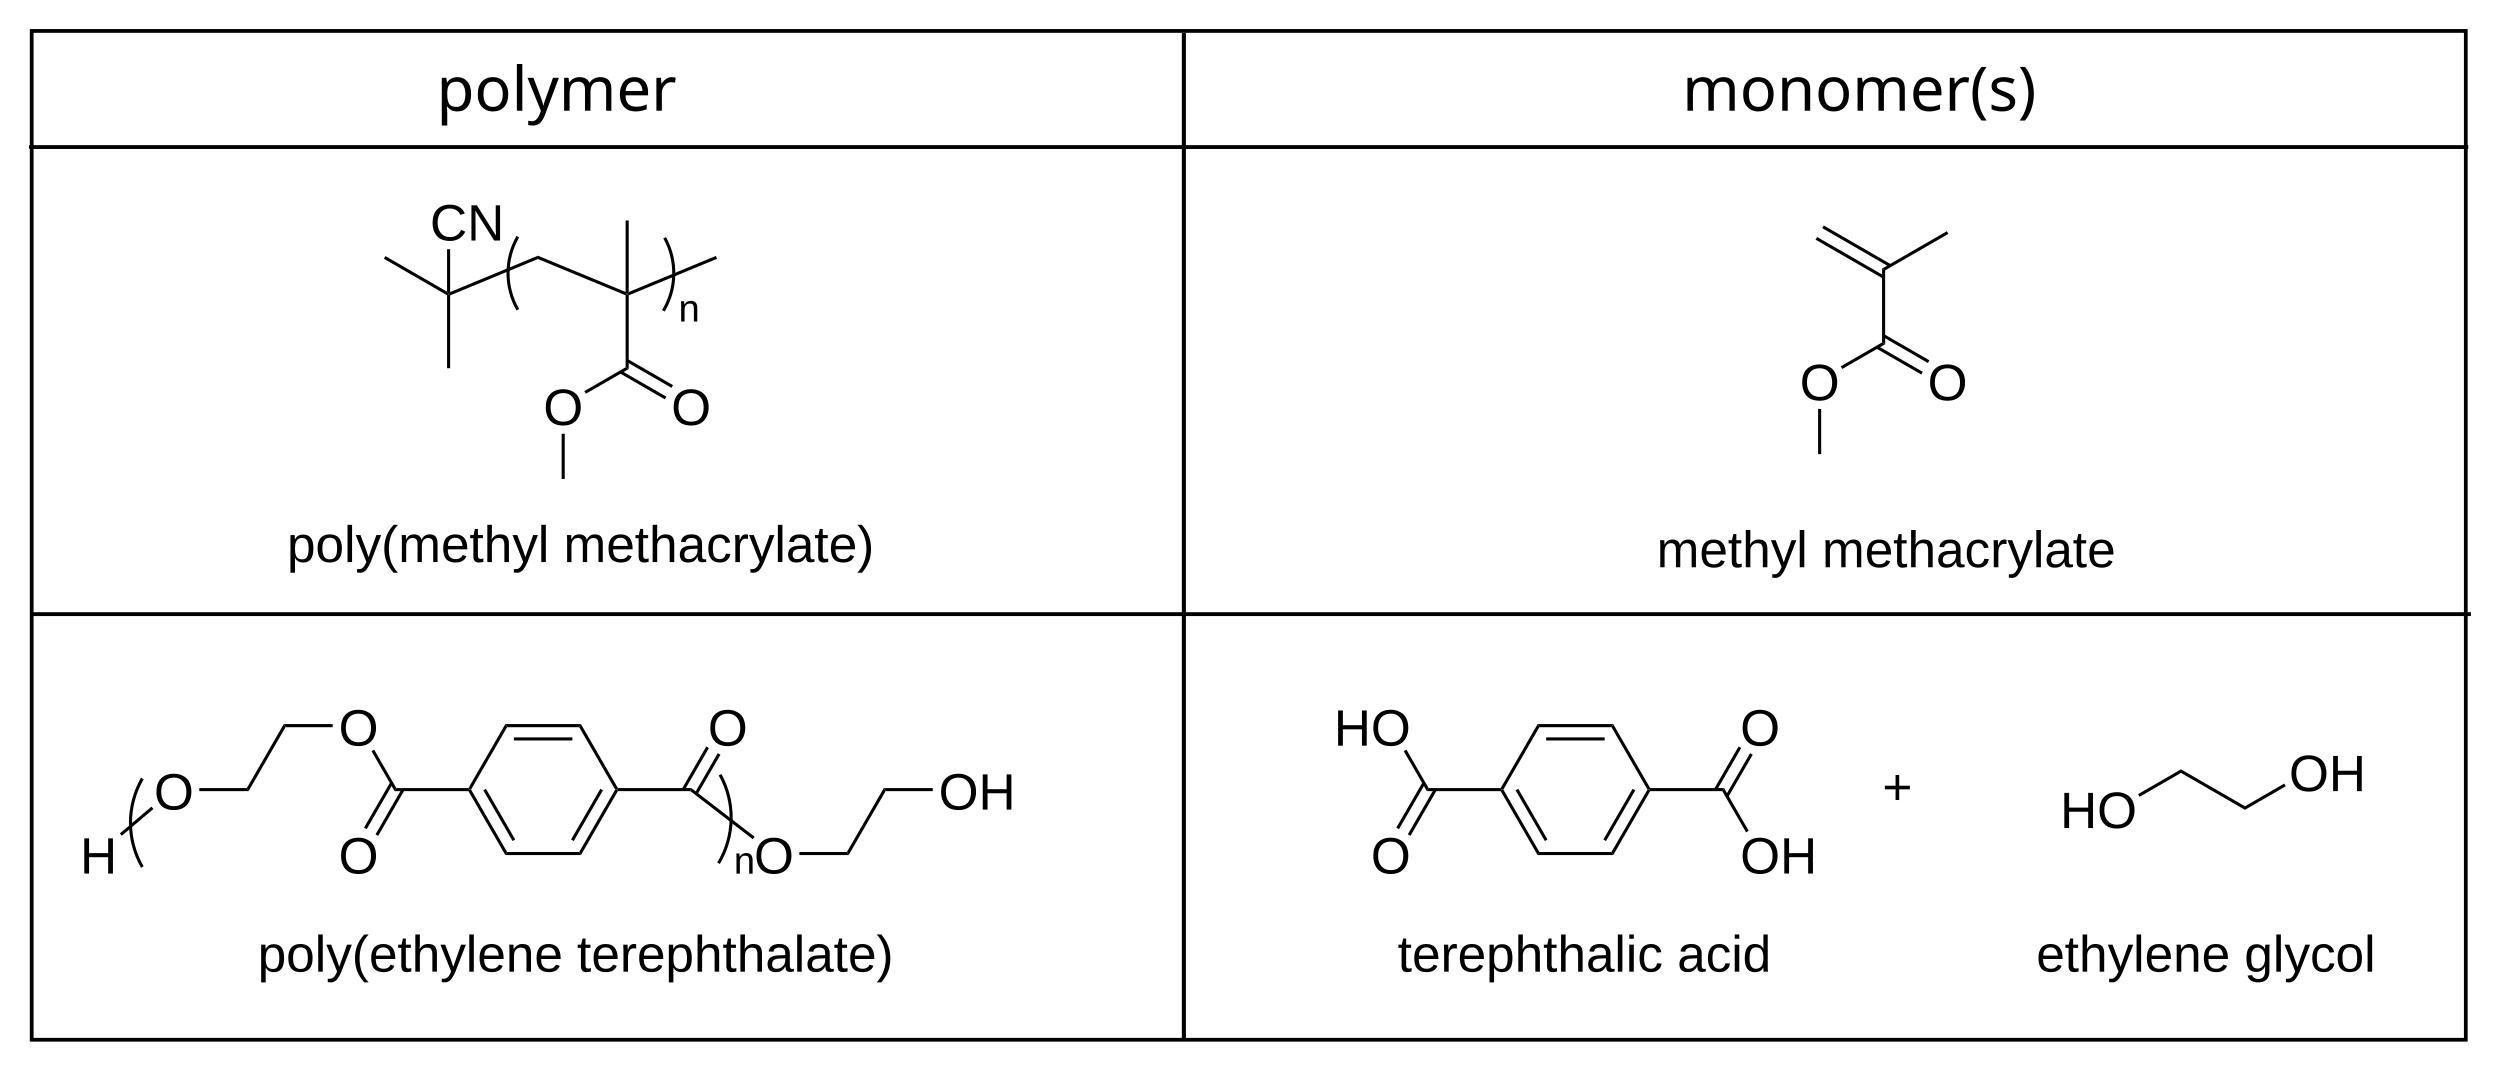
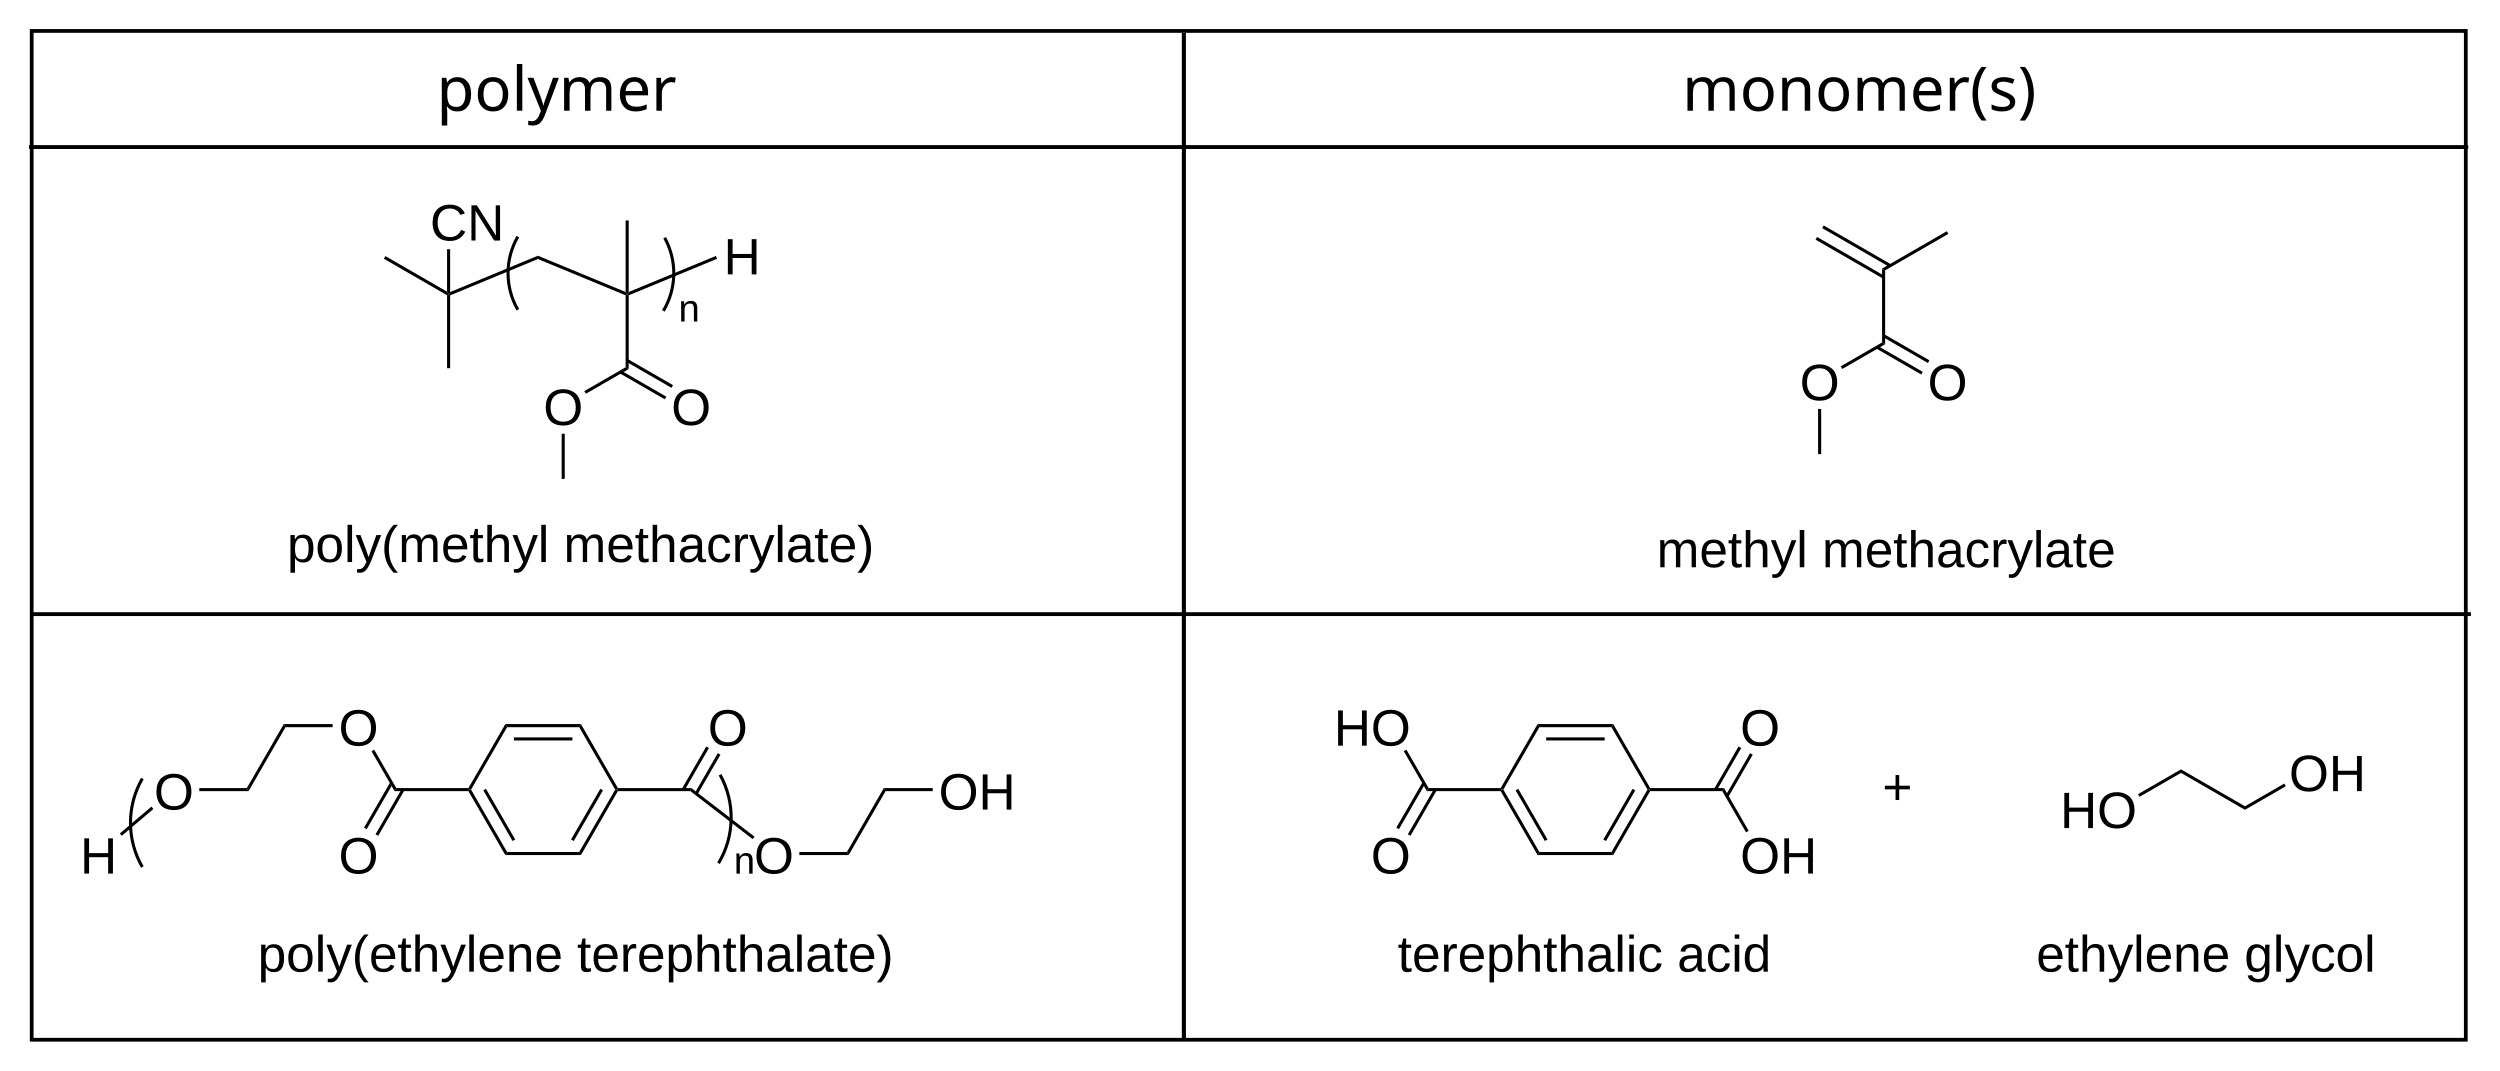
<svg xmlns="http://www.w3.org/2000/svg" width="171.961mm" height="73.648mm" viewBox="0 0 171.961 73.648" version="1.1" id="svg12005">
  <defs id="defs12002" />
  <g id="layer1" transform="translate(-29.22869,-127.3186)">
    <path stroke="none" fill="#000000" d="m 66.226,144.907 1.77e-4,0.229 -6.036,2.5 -0.106,-0.071 0.106,-0.158 z" id="path180" style="stroke-width:0.018" />
    <path stroke="none" fill="#000000" d="m 72.262,147.403 0.106,0.158 -0.106,0.071 -6.036,-2.496 -1.77e-4,-0.229 z" id="path182" style="stroke-width:0.018" />
    <path stroke="none" fill="#000000" d="m 78.469,144.923 0.081,0.196 -6.076,2.513 -0.106,-0.071 0.106,-0.158 z" id="path184" style="stroke-width:0.018" />
    <path stroke="none" fill="#000000" d="m 72.474,152.702 -0.212,-0.122 v -4.948 l 0.106,-0.071 0.106,0.071 z" id="path186" style="stroke-width:0.018" />
    <path stroke="none" fill="#000000" d="m 60.191,152.645 h -0.212 v -5.019 l 0.106,-0.061 0.106,0.071 z" id="path188" style="stroke-width:0.018" />
    <path stroke="none" fill="#000000" d="m 55.632,145.117 0.106,-0.183 4.241,2.448 0.106,0.183 -0.106,0.061 z" id="path190" style="stroke-width:0.018" />
    <text x="58.811" y="143.861" stroke="none" fill="#000000" font-style="normal" font-weight="normal" font-size="3.528px" font-family="Arial" id="text192" style="stroke-width:0.018">CN</text>
+     <text x="78.997" y="146.189" stroke="none" fill="#000000" font-style="normal" font-weight="normal" font-size="3.528px" font-family="Arial" id="text192-5" style="stroke-width:0.018">H</text>
    <path stroke="none" fill="#000000" d="m 59.979,144.458 h 0.212 v 2.949 l -0.106,0.158 -0.106,-0.183 z" id="path194" style="stroke-width:0.018" />
    <text x="66.597" y="156.557" stroke="none" fill="#000000" font-style="normal" font-weight="normal" font-size="3.528px" font-family="Arial" id="text196" style="stroke-width:0.018">O</text>
    <path stroke="none" fill="#000000" d="m 69.526,154.404 -0.106,-0.183 2.842,-1.641 0.212,0.122 z" id="path198" style="stroke-width:0.018" />
    <text x="75.395" y="156.557" stroke="none" fill="#000000" font-style="normal" font-weight="normal" font-size="3.528px" font-family="Arial" id="text200" style="stroke-width:0.018">O</text>
    <path stroke="none" fill="#000000" d="m 75.522,153.812 -0.106,0.183 -3.101,-1.79 0.106,-0.183 z" id="path202" style="stroke-width:0.018" />
    <path stroke="none" fill="#000000" d="m 75.064,154.604 -0.106,0.183 -3.101,-1.79 0.106,-0.183 z" id="path204" style="stroke-width:0.018" />
    <path stroke="none" fill="#000000" d="m 68.074,160.261 h -0.212 v -3.107 h 0.212 z" id="path206" style="stroke-width:0.018" />
    <path stroke="none" fill="#000000" d="m 72.262,142.481 h 0.212 v 4.922 l -0.106,0.158 -0.106,-0.158 z" id="path208" style="stroke-width:0.018" />
    <path stroke="#000000" stroke-width="0.212" fill="none" d="m 74.857,148.699 a 5.027,5.027 0 0 0 0.088,-5.026" id="path210" />
    <text x="75.894" y="149.436" stroke="none" fill="#000000" font-style="normal" font-weight="normal" font-size="2.646px" font-family="Arial" id="text212" style="stroke-width:0.018">n</text>
    <path stroke="#000000" stroke-width="0.212" fill="none" d="m 64.847,143.596 a 5.027,5.027 0 0 0 0,5.027" id="path214" />
    <path stroke="none" fill="#000000" d="m 163.138,143.223 0.106,0.183 -4.347,2.509 -0.212,-0.122 z" id="path216" style="stroke-width:0.018" />
    <path stroke="none" fill="#000000" d="m 158.897,150.996 -0.212,-0.122 v -5.08 l 0.212,0.122 z" id="path218" style="stroke-width:0.018" />
    <path stroke="none" fill="#000000" d="m 154.11,143.803 0.106,-0.183 4.628,2.672 -0.106,0.183 z" id="path220" style="stroke-width:0.018" />
    <path stroke="none" fill="#000000" d="m 154.567,143.011 0.106,-0.183 4.628,2.672 -0.106,0.183 z" id="path222" style="stroke-width:0.018" />
    <text x="153.019" y="154.85" stroke="none" fill="#000000" font-style="normal" font-weight="normal" font-size="3.528px" font-family="Arial" id="text224" style="stroke-width:0.018">O</text>
    <path stroke="none" fill="#000000" d="m 155.949,152.698 -0.106,-0.183 2.842,-1.641 0.212,0.122 z" id="path226" style="stroke-width:0.018" />
    <text x="161.818" y="154.85" stroke="none" fill="#000000" font-style="normal" font-weight="normal" font-size="3.528px" font-family="Arial" id="text228" style="stroke-width:0.018">O</text>
    <path stroke="none" fill="#000000" d="m 161.944,152.105 -0.106,0.183 -3.101,-1.79 0.106,-0.183 z" id="path230" style="stroke-width:0.018" />
    <path stroke="none" fill="#000000" d="m 161.487,152.897 -0.106,0.183 -3.101,-1.79 0.106,-0.183 z" id="path232" style="stroke-width:0.018" />
    <path stroke="none" fill="#000000" d="m 154.497,158.555 h -0.212 v -3.107 h 0.212 z" id="path234" style="stroke-width:0.018" />
    <path stroke="none" fill="#000000" d="m 64.109,185.924 -0.122,0.212 -2.54,-4.399 0.061,-0.106 h 0.122 z" id="path236" style="stroke-width:0.018" />
    <path stroke="none" fill="#000000" d="m 64.668,185.062 -0.183,0.106 -2.012,-3.485 0.183,-0.106 z" id="path238" style="stroke-width:0.018" />
    <path stroke="none" fill="#000000" d="m 69.067,185.924 0.122,0.212 h -5.202 l 0.122,-0.212 z" id="path240" style="stroke-width:0.018" />
    <path stroke="none" fill="#000000" d="m 71.546,181.63 h 0.122 l 0.061,0.106 -2.54,4.399 -0.122,-0.212 z" id="path242" style="stroke-width:0.018" />
    <path stroke="none" fill="#000000" d="m 70.521,181.577 0.183,0.106 -2.012,3.485 -0.183,-0.106 z" id="path244" style="stroke-width:0.018" />
    <path stroke="none" fill="#000000" d="m 69.067,177.337 0.122,-0.212 2.54,4.399 -0.061,0.106 H 71.546 Z" id="path246" style="stroke-width:0.018" />
    <path stroke="none" fill="#000000" d="m 64.109,177.337 -0.122,-0.212 h 5.202 l -0.122,0.212 z" id="path248" style="stroke-width:0.018" />
    <path stroke="none" fill="#000000" d="m 64.576,178.251 v -0.212 h 4.024 v 0.212 z" id="path250" style="stroke-width:0.018" />
    <path stroke="none" fill="#000000" d="m 61.631,181.63 h -0.122 l -0.061,-0.106 2.54,-4.399 0.122,0.212 z" id="path252" style="stroke-width:0.018" />
    <path stroke="none" fill="#000000" d="m 76.784,181.524 -0.072,0.212 h -4.983 l -0.061,-0.106 0.061,-0.106 z" id="path254" style="stroke-width:0.018" />
    <text x="81.091" y="187.405" stroke="none" fill="#000000" font-style="normal" font-weight="normal" font-size="3.528px" font-family="Arial" id="text256" style="stroke-width:0.018">O</text>
    <path stroke="none" fill="#000000" d="m 81.131,184.871 -0.129,0.168 -4.29,-3.303 0.072,-0.212 z" id="path258" style="stroke-width:0.018" />
    <text x="77.916" y="178.607" stroke="none" fill="#000000" font-style="normal" font-weight="normal" font-size="3.528px" font-family="Arial" id="text260" style="stroke-width:0.018">O</text>
    <path stroke="none" fill="#000000" d="m 77.809,178.667 0.183,0.106 -1.68,2.91 -0.183,-0.106 z" id="path262" style="stroke-width:0.018" />
    <path stroke="none" fill="#000000" d="m 78.601,179.125 0.183,0.106 -1.579,2.734 -0.183,-0.106 z" id="path264" style="stroke-width:0.018" />
    <path stroke="none" fill="#000000" d="m 56.367,181.736 0.122,-0.212 h 4.958 l 0.061,0.106 -0.061,0.106 z" id="path266" style="stroke-width:0.018" />
    <text x="52.516" y="178.607" stroke="none" fill="#000000" font-style="normal" font-weight="normal" font-size="3.528px" font-family="Arial" id="text268" style="stroke-width:0.018">O</text>
    <path stroke="none" fill="#000000" d="m 54.783,178.992 0.183,-0.106 1.523,2.638 -0.122,0.212 z" id="path270" style="stroke-width:0.018" />
    <text x="52.516" y="187.405" stroke="none" fill="#000000" font-style="normal" font-weight="normal" font-size="3.528px" font-family="Arial" id="text272" style="stroke-width:0.018">O</text>
    <path stroke="none" fill="#000000" d="m 55.243,184.81 -0.183,-0.106 1.805,-3.127 0.183,0.106 z" id="path274" style="stroke-width:0.018" />
    <path stroke="none" fill="#000000" d="m 54.451,184.353 -0.183,-0.106 1.806,-3.127 0.183,0.106 z" id="path276" style="stroke-width:0.018" />
    <path stroke="none" fill="#000000" d="m 87.482,185.924 0.122,0.212 h -3.391 v -0.212 z" id="path278" style="stroke-width:0.018" />
    <path stroke="none" fill="#000000" d="m 90.022,181.524 0.122,0.212 -2.54,4.399 -0.122,-0.212 z" id="path280" style="stroke-width:0.018" />
    <text x="93.791" y="183.006" stroke="none" fill="#000000" font-style="normal" font-weight="normal" font-size="3.528px" font-family="Arial" id="text282" style="stroke-width:0.018">OH</text>
    <path stroke="none" fill="#000000" d="m 93.386,181.524 v 0.212 H 90.144 l -0.122,-0.212 z" id="path284" style="stroke-width:0.018" />
    <path stroke="none" fill="#000000" d="m 48.869,177.337 -0.122,-0.212 h 3.363 v 0.212 z" id="path286" style="stroke-width:0.018" />
    <path stroke="none" fill="#000000" d="m 46.329,181.736 -0.122,-0.212 2.54,-4.399 0.122,0.212 z" id="path288" style="stroke-width:0.018" />
    <text x="39.816" y="183.006" stroke="none" fill="#000000" font-style="normal" font-weight="normal" font-size="3.528px" font-family="Arial" id="text290" style="stroke-width:0.018">O</text>
    <path stroke="none" fill="#000000" d="m 42.938,181.736 v -0.212 h 3.269 l 0.122,0.212 z" id="path292" style="stroke-width:0.018" />
    <text x="34.729" y="187.405" stroke="none" fill="#000000" font-style="normal" font-weight="normal" font-size="3.528px" font-family="Arial" id="text294" style="stroke-width:0.018">H</text>
    <path stroke="none" fill="#000000" d="m 37.61,184.805 -0.137,-0.161 2.172,-1.842 0.137,0.161 z" id="path296" style="stroke-width:0.018" />
    <path stroke="#000000" stroke-width="0.212" fill="none" d="m 78.652,186.694 a 6.085,6.085 0 0 0 0.106,-6.085" id="path298" />
    <text x="79.699" y="187.415" stroke="none" fill="#000000" font-style="normal" font-weight="normal" font-size="2.646px" font-family="Arial" id="text300" style="stroke-width:0.018">n</text>
    <path stroke="#000000" stroke-width="0.212" fill="none" d="m 39.019,180.87 a 6.085,6.085 0 0 0 0,6.085" id="path302" />
    <text x="170.927" y="184.276" stroke="none" fill="#000000" font-style="normal" font-weight="normal" font-size="3.528px" font-family="Arial" id="text304" style="stroke-width:0.018">HO</text>
    <path stroke="none" fill="#000000" d="m 179.246,180.238 v 0.244 l -2.848,1.644 -0.106,-0.183 z" id="path306" style="stroke-width:0.018" />
    <path stroke="none" fill="#000000" d="m 183.646,182.778 v 0.244 l -4.399,-2.54 v -0.244 z" id="path308" style="stroke-width:0.018" />
    <text x="186.673" y="181.736" stroke="none" fill="#000000" font-style="normal" font-weight="normal" font-size="3.528px" font-family="Arial" id="text310" style="stroke-width:0.018">OH</text>
    <path stroke="none" fill="#000000" d="m 186.351,181.216 0.106,0.183 -2.811,1.623 v -0.244 z" id="path312" style="stroke-width:0.018" />
    <path stroke="none" fill="#000000" d="m 135.114,185.924 -0.122,0.212 -2.54,-4.399 0.061,-0.106 h 0.122 z" id="path314" style="stroke-width:0.018" />
    <path stroke="none" fill="#000000" d="m 135.673,185.062 -0.183,0.106 -2.012,-3.485 0.183,-0.106 z" id="path316" style="stroke-width:0.018" />
    <path stroke="none" fill="#000000" d="m 140.072,185.924 0.122,0.212 h -5.202 l 0.122,-0.212 z" id="path318" style="stroke-width:0.018" />
    <path stroke="none" fill="#000000" d="m 142.551,181.63 h 0.122 l 0.061,0.106 -2.54,4.399 -0.122,-0.212 z" id="path320" style="stroke-width:0.018" />
    <path stroke="none" fill="#000000" d="m 141.526,181.577 0.183,0.106 -2.012,3.485 -0.183,-0.106 z" id="path322" style="stroke-width:0.018" />
    <path stroke="none" fill="#000000" d="m 140.072,177.337 0.122,-0.212 2.54,4.399 -0.061,0.106 h -0.122 z" id="path324" style="stroke-width:0.018" />
    <path stroke="none" fill="#000000" d="m 135.114,177.337 -0.122,-0.212 h 5.202 l -0.122,0.212 z" id="path326" style="stroke-width:0.018" />
    <path stroke="none" fill="#000000" d="m 135.581,178.251 v -0.212 h 4.024 v 0.212 z" id="path328" style="stroke-width:0.018" />
    <path stroke="none" fill="#000000" d="m 132.636,181.63 h -0.122 l -0.061,-0.106 2.54,-4.399 0.122,0.212 z" id="path330" style="stroke-width:0.018" />
    <path stroke="none" fill="#000000" d="m 147.815,181.524 -0.122,0.212 h -4.958 l -0.061,-0.106 0.061,-0.106 z" id="path332" style="stroke-width:0.018" />
    <text x="148.921" y="178.607" stroke="none" fill="#000000" font-style="normal" font-weight="normal" font-size="3.528px" font-family="Arial" id="text334" style="stroke-width:0.018">O</text>
    <path stroke="none" fill="#000000" d="m 148.814,178.667 0.183,0.106 -1.68,2.91 -0.183,-0.106 z" id="path336" style="stroke-width:0.018" />
    <path stroke="none" fill="#000000" d="m 149.606,179.125 0.183,0.106 -1.68,2.91 -0.183,-0.106 z" id="path338" style="stroke-width:0.018" />
    <text x="148.921" y="187.405" stroke="none" fill="#000000" font-style="normal" font-weight="normal" font-size="3.528px" font-family="Arial" id="text340" style="stroke-width:0.018">OH</text>
    <path stroke="none" fill="#000000" d="m 149.512,184.464 -0.183,0.106 -1.636,-2.834 0.122,-0.212 z" id="path342" style="stroke-width:0.018" />
    <path stroke="none" fill="#000000" d="m 127.372,181.736 0.122,-0.212 h 4.958 l 0.061,0.106 -0.061,0.106 z" id="path344" style="stroke-width:0.018" />
    <text x="123.521" y="187.405" stroke="none" fill="#000000" font-style="normal" font-weight="normal" font-size="3.528px" font-family="Arial" id="text346" style="stroke-width:0.018">O</text>
    <path stroke="none" fill="#000000" d="m 126.248,184.81 -0.183,-0.106 1.805,-3.127 0.183,0.106 z" id="path348" style="stroke-width:0.018" />
    <path stroke="none" fill="#000000" d="m 125.456,184.353 -0.183,-0.106 1.806,-3.127 0.183,0.106 z" id="path350" style="stroke-width:0.018" />
    <text x="120.974" y="178.607" stroke="none" fill="#000000" font-style="normal" font-weight="normal" font-size="3.528px" font-family="Arial" id="text352" style="stroke-width:0.018">HO</text>
    <path stroke="none" fill="#000000" d="m 125.786,178.989 0.183,-0.106 1.525,2.642 -0.122,0.212 z" id="path354" style="stroke-width:0.018" />
    <text x="158.707" y="182.661" stroke="none" fill="#000000" font-style="normal" font-weight="normal" font-size="3.528px" font-family="Arial" id="text356" style="stroke-width:0.018">+</text>
    <text x="46.956" y="194.156" stroke="none" fill="#000000" font-style="normal" font-weight="normal" font-size="3.528px" font-family="Arial" id="text358" style="stroke-width:0.018">poly(ethylene</text>
    <text x="68.92" y="194.156" stroke="none" fill="#000000" font-style="normal" font-weight="normal" font-size="3.528px" font-family="Arial" id="text360" style="stroke-width:0.018">terephthalate)</text>
    <text x="125.37" y="194.156" stroke="none" fill="#000000" font-style="normal" font-weight="normal" font-size="3.528px" font-family="Arial" id="text362" style="stroke-width:0.018">terephthalic</text>
    <text x="144.588" y="194.156" stroke="none" fill="#000000" font-style="normal" font-weight="normal" font-size="3.528px" font-family="Arial" id="text364" style="stroke-width:0.018">acid</text>
    <text x="169.291" y="194.156" stroke="none" fill="#000000" font-style="normal" font-weight="normal" font-size="3.528px" font-family="Arial" id="text366" style="stroke-width:0.018">ethylene</text>
    <text x="183.608" y="194.156" stroke="none" fill="#000000" font-style="normal" font-weight="normal" font-size="3.528px" font-family="Arial" id="text368" style="stroke-width:0.018">glycol</text>
    <text x="48.972" y="165.978" stroke="none" fill="#000000" font-style="normal" font-weight="normal" font-size="3.528px" font-family="Arial" id="text370" style="stroke-width:0.018">poly(methyl</text>
    <text x="67.989" y="165.978" stroke="none" fill="#000000" font-style="normal" font-weight="normal" font-size="3.528px" font-family="Arial" id="text372" style="stroke-width:0.018">methacrylate)</text>
    <text x="143.181" y="166.335" stroke="none" fill="#000000" font-style="normal" font-weight="normal" font-size="3.528px" font-family="Arial" id="text374" style="stroke-width:0.018">methyl</text>
    <text x="154.551" y="166.335" stroke="none" fill="#000000" font-style="normal" font-weight="normal" font-size="3.528px" font-family="Arial" id="text376" style="stroke-width:0.018">methacrylate</text>
    <rect style="fill:none;fill-opacity:0.268;stroke:#000000;stroke-width:0.258" id="rect12493" width="167.428" height="69.39" x="31.409" y="129.447" />
    <path style="fill:none;stroke:#000000;stroke-width:0.265px;stroke-linecap:butt;stroke-linejoin:miter;stroke-opacity:1" d="M 31.413,169.561 H 199.19" id="path12644" />
    <path style="fill:none;stroke:#000000;stroke-width:0.265px;stroke-linecap:butt;stroke-linejoin:miter;stroke-opacity:1" d="M 31.229,137.434 H 199.005" id="path12644-0" />
    <path style="fill:none;stroke:#000000;stroke-width:0.281px;stroke-linecap:butt;stroke-linejoin:miter;stroke-opacity:1" d="m 110.661,129.581 v 69.252" id="path12646" />
    <text xml:space="preserve" style="font-size:4.233px;line-height:1.25;font-family:sans-serif;stroke-width:0.265" x="59.257" y="134.935" id="text13332">
      <tspan id="tspan13330" style="stroke-width:0.265" x="59.257" y="134.935">polymer</tspan>
    </text>
    <text xml:space="preserve" style="font-size:4.233px;line-height:1.25;font-family:sans-serif;stroke-width:0.265" x="144.943" y="134.935" id="text14590">
      <tspan id="tspan14588" style="stroke-width:0.265" x="144.943" y="134.935">monomer(s)</tspan>
    </text>
  </g>
</svg>
